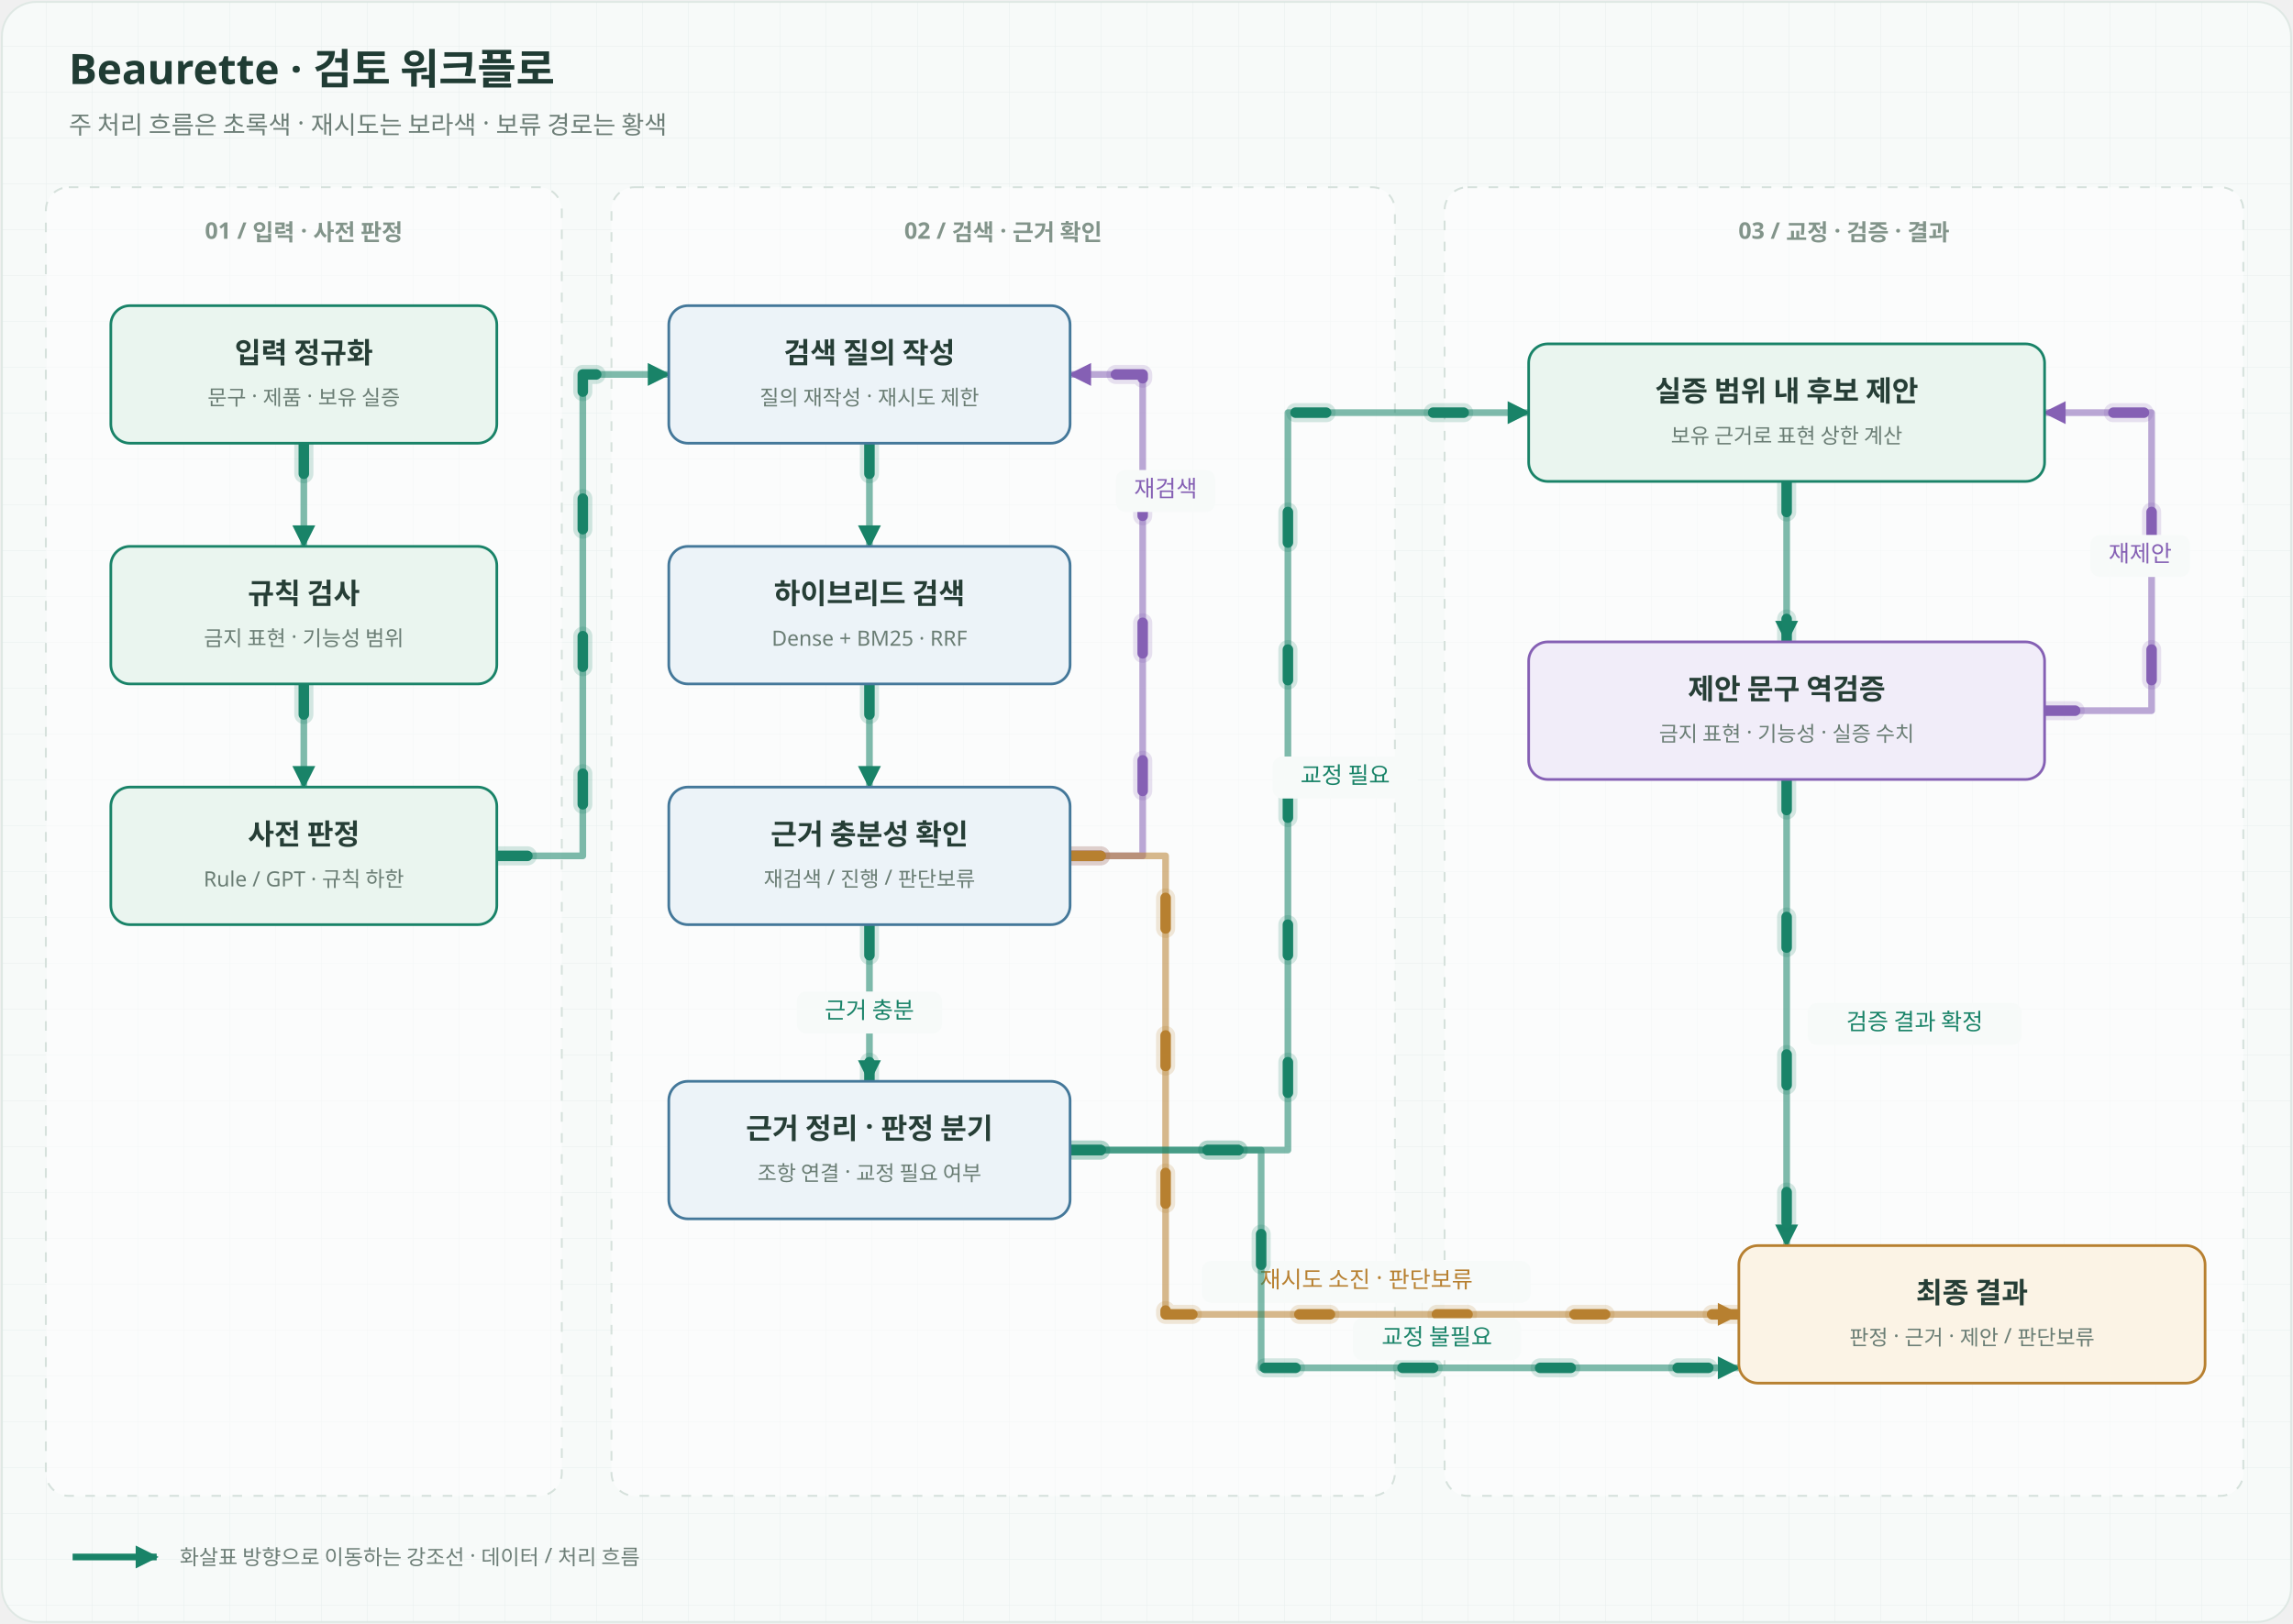
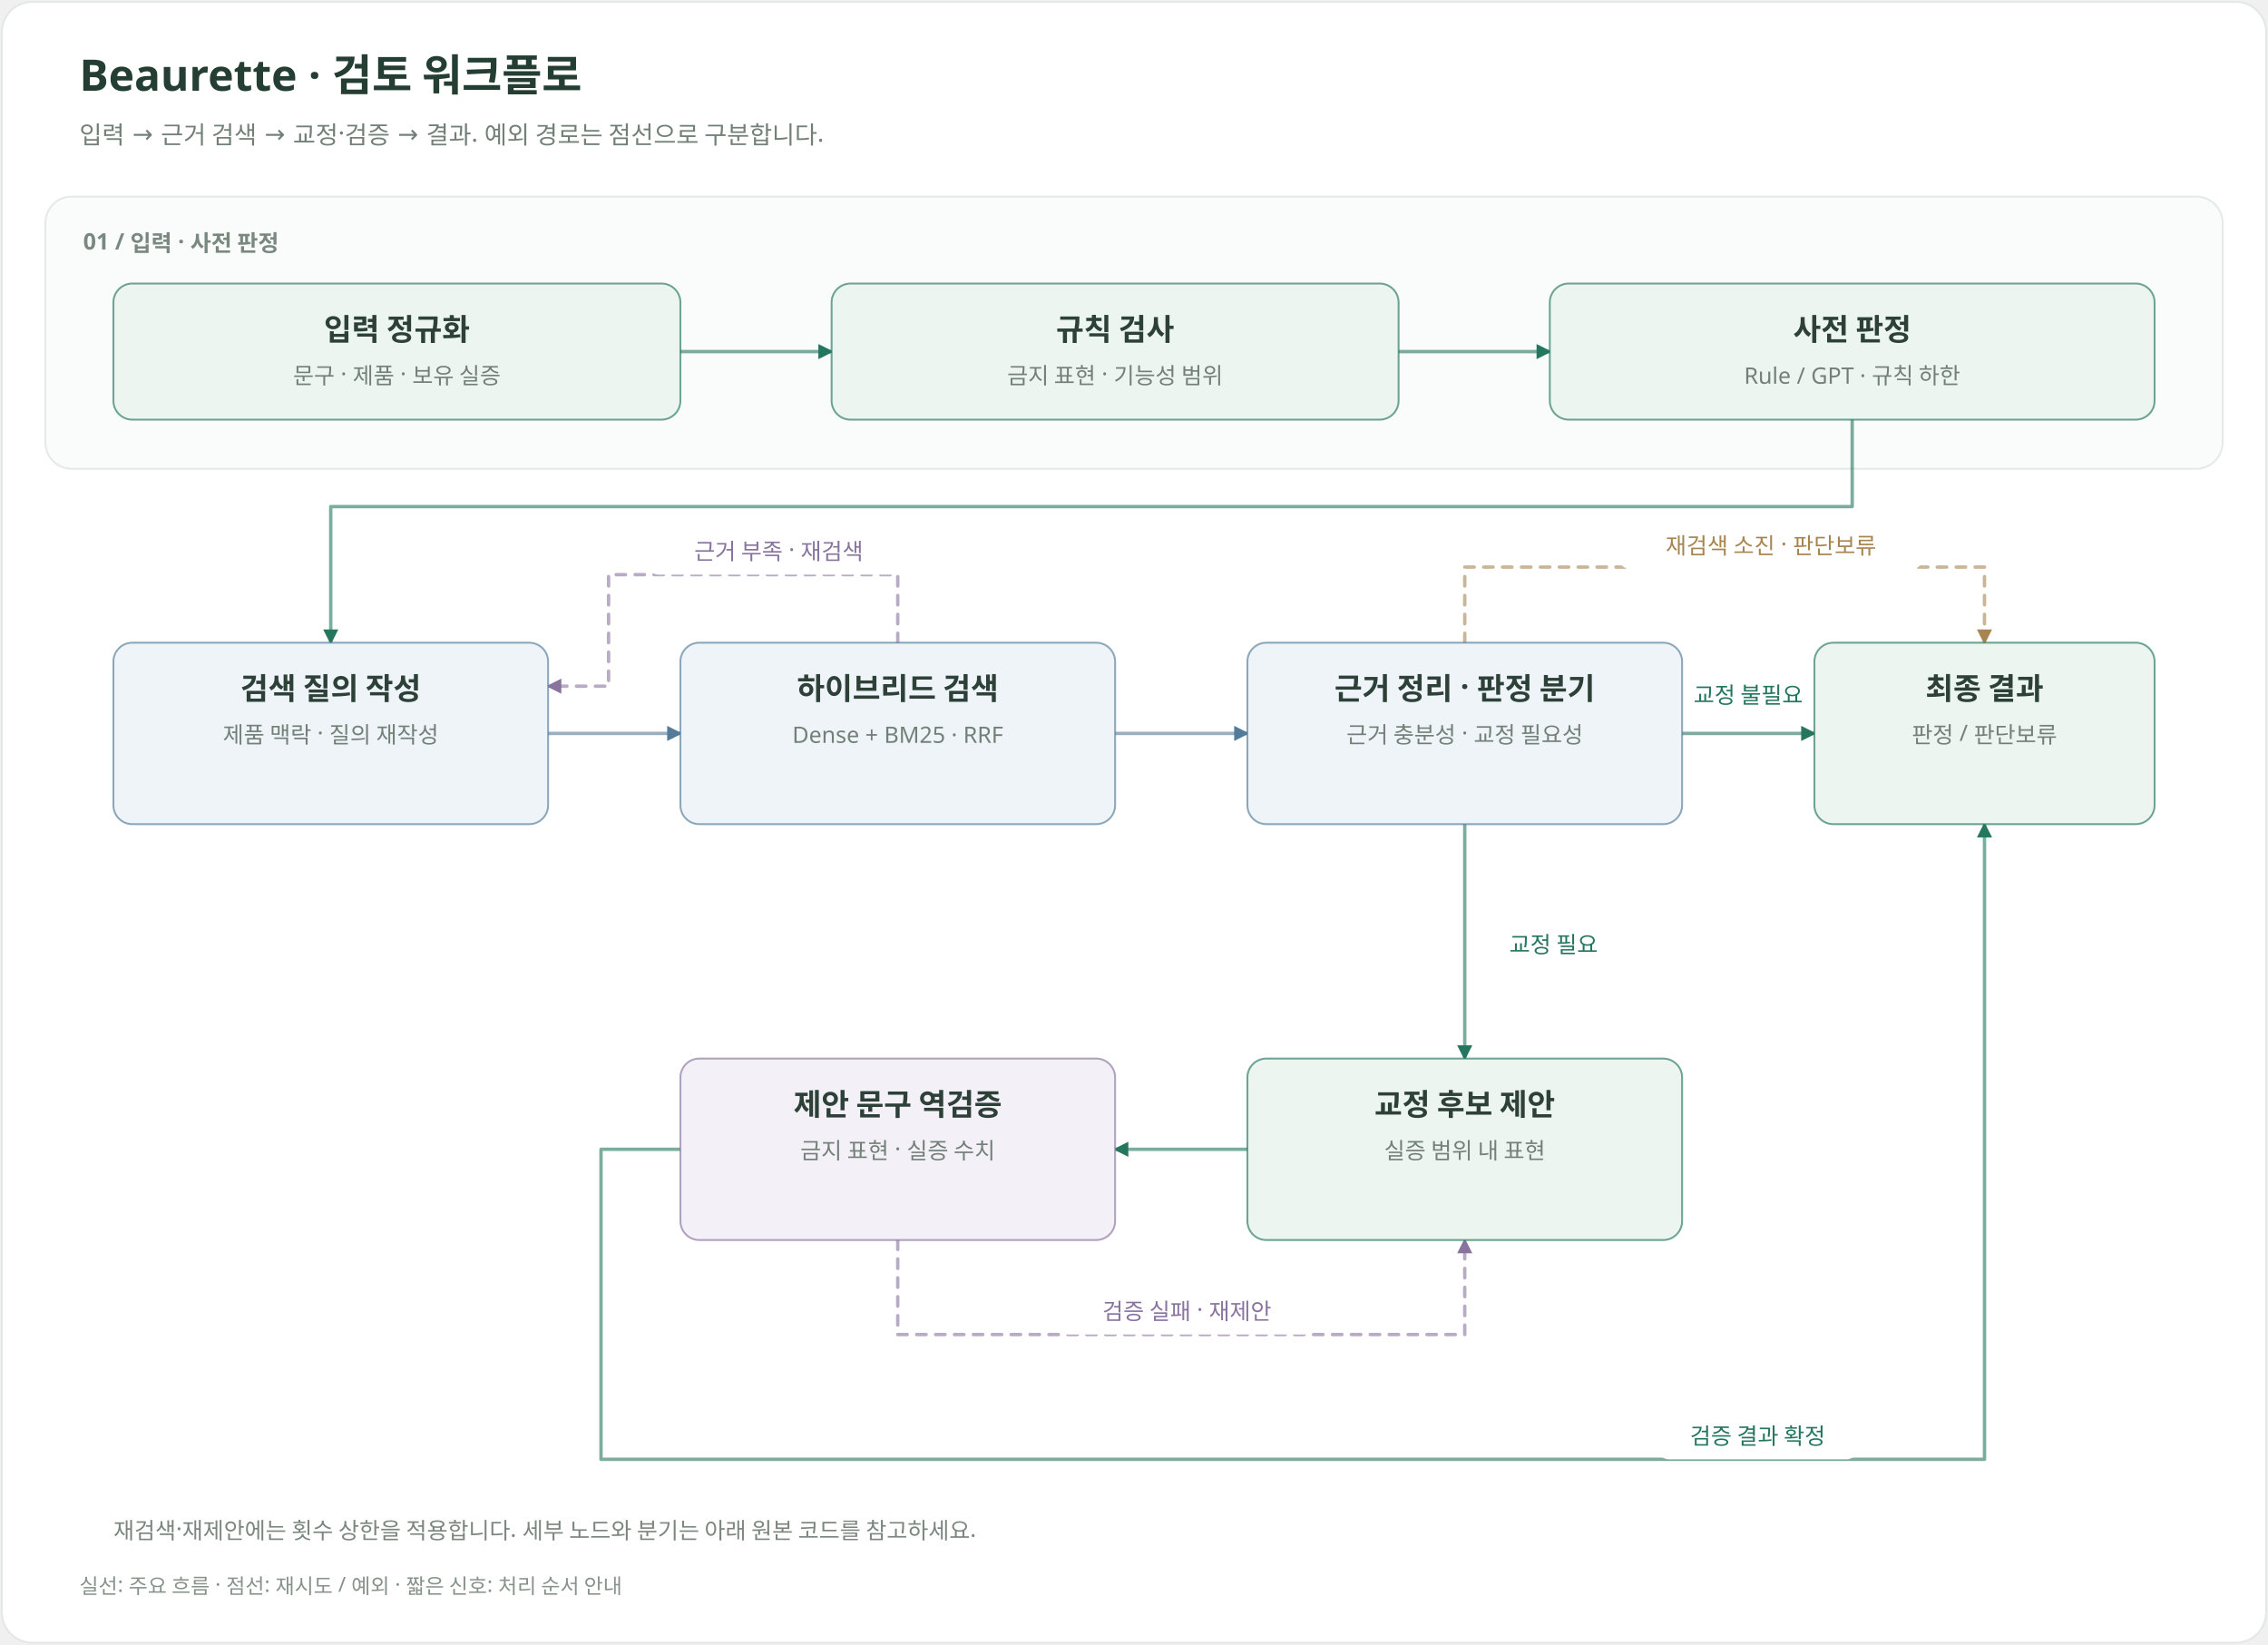
- <svg xmlns="http://www.w3.org/2000/svg" width="1200" height="850" viewBox="0 0 1200 850" role="img" aria-labelledby="title description">
+ <svg xmlns="http://www.w3.org/2000/svg" width="1200" height="870" viewBox="0 0 1200 870" role="img" aria-labelledby="title description">
  <defs>
-     <pattern id="grid" width="24" height="24" patternUnits="userSpaceOnUse">
-       <path d="M24 0H0V24" fill="none" stroke="#dbe5e4" stroke-width="0.6" opacity="0.5" />
-     </pattern>
-     <marker id="arrow-green" markerWidth="12" markerHeight="12" refX="11" refY="6" orient="auto" markerUnits="userSpaceOnUse">
-       <path d="M0 0L12 6L0 12Z" fill="#198368" />
+     <marker id="arrow-green" markerWidth="8" markerHeight="8" refX="7" refY="4" orient="auto" markerUnits="userSpaceOnUse">
+       <path d="M0 0L8 4L0 8Z" fill="#24765e" />
    </marker>
-     <marker id="arrow-blue" markerWidth="12" markerHeight="12" refX="11" refY="6" orient="auto" markerUnits="userSpaceOnUse">
-       <path d="M0 0L12 6L0 12Z" fill="#44789a" />
+     <marker id="arrow-blue" markerWidth="8" markerHeight="8" refX="7" refY="4" orient="auto" markerUnits="userSpaceOnUse">
+       <path d="M0 0L8 4L0 8Z" fill="#547b98" />
    </marker>
-     <marker id="arrow-purple" markerWidth="12" markerHeight="12" refX="11" refY="6" orient="auto" markerUnits="userSpaceOnUse">
-       <path d="M0 0L12 6L0 12Z" fill="#8560b4" />
+     <marker id="arrow-purple" markerWidth="8" markerHeight="8" refX="7" refY="4" orient="auto" markerUnits="userSpaceOnUse">
+       <path d="M0 0L8 4L0 8Z" fill="#89739f" />
    </marker>
-     <marker id="arrow-amber" markerWidth="12" markerHeight="12" refX="11" refY="6" orient="auto" markerUnits="userSpaceOnUse">
-       <path d="M0 0L12 6L0 12Z" fill="#b78030" />
+     <marker id="arrow-amber" markerWidth="8" markerHeight="8" refX="7" refY="4" orient="auto" markerUnits="userSpaceOnUse">
+       <path d="M0 0L8 4L0 8Z" fill="#a78450" />
    </marker>
  </defs>
  <style>
-   text { font-family: 'Malgun Gothic', 'Apple SD Gothic Neo', 'Noto Sans KR', sans-serif; }
-   .flow { stroke-dasharray: 16 56; animation: travel 2.6s linear infinite; }
-   @keyframes travel { from { stroke-dashoffset: 72; } to { stroke-dashoffset: 0; } }
-   @media (prefers-reduced-motion: reduce) { .flow { animation: none; opacity: 0; } }
+ text { font-family: 'Malgun Gothic', 'Apple SD Gothic Neo', sans-serif; }
+ .signal { stroke-dasharray: 5 100; stroke-dashoffset: 6; opacity: 0; animation: transmit 14s linear infinite; }
+ @keyframes transmit {
+   0% { stroke-dashoffset: 6; opacity: 0; }
+   1% { stroke-dashoffset: 0; opacity: 1; }
+   9% { stroke-dashoffset: -100; opacity: 1; }
+   10%, 100% { stroke-dashoffset: -100; opacity: 0; }
+ }
+ @media (prefers-reduced-motion: reduce) { .signal { animation: none; opacity: 0; } }
</style>
-   <rect x="1" y="1" width="1198" height="848" rx="18" fill="#f7faf9" stroke="#dfe8e4" />
-   <rect x="1" y="1" width="1198" height="848" rx="18" fill="url(#grid)" />
-   <text x="36" y="44" font-size="22" font-weight="700" fill="#203c34">Beaurette · 검토 워크플로</text>
-   <text x="36" y="70" font-size="13" fill="#6d7e77">주 처리 흐름은 초록색 · 재시도는 보라색 · 보류 경로는 황색</text>
-   <rect x="24" y="98" width="270" height="685" rx="12" fill="#ffffff" fill-opacity="0.48" stroke="#d6e1dc" stroke-dasharray="5 6" />
-   <text x="159.0" y="125" text-anchor="middle" font-size="12" font-weight="700" fill="#82948a">01 / 입력 · 사전 판정</text>
-   <rect x="320" y="98" width="410" height="685" rx="12" fill="#ffffff" fill-opacity="0.48" stroke="#d6e1dc" stroke-dasharray="5 6" />
-   <text x="525.0" y="125" text-anchor="middle" font-size="12" font-weight="700" fill="#82948a">02 / 검색 · 근거 확인</text>
-   <rect x="756" y="98" width="418" height="685" rx="12" fill="#ffffff" fill-opacity="0.48" stroke="#d6e1dc" stroke-dasharray="5 6" />
-   <text x="965.0" y="125" text-anchor="middle" font-size="12" font-weight="700" fill="#82948a">03 / 교정 · 검증 · 결과</text>
-   <path d="M159 232V286" fill="none" stroke="#198368" stroke-opacity="0.55" stroke-width="3.5" stroke-linejoin="round" marker-end="url(#arrow-green)" />
-   <path class="flow" d="M159 232V286" fill="none" stroke="#198368" stroke-opacity="0.18" stroke-width="10" stroke-linecap="round" stroke-linejoin="round" style="animation-delay:-0s" />
-   <path class="flow" d="M159 232V286" fill="none" stroke="#198368" stroke-opacity="1" stroke-width="5.5" stroke-linecap="round" stroke-linejoin="round" style="animation-delay:-0s" />
-   <path d="M159 358V412" fill="none" stroke="#198368" stroke-opacity="0.55" stroke-width="3.5" stroke-linejoin="round" marker-end="url(#arrow-green)" />
-   <path class="flow" d="M159 358V412" fill="none" stroke="#198368" stroke-opacity="0.18" stroke-width="10" stroke-linecap="round" stroke-linejoin="round" style="animation-delay:-0.6s" />
-   <path class="flow" d="M159 358V412" fill="none" stroke="#198368" stroke-opacity="1" stroke-width="5.5" stroke-linecap="round" stroke-linejoin="round" style="animation-delay:-0.6s" />
-   <path d="M260 448H305V196H350" fill="none" stroke="#198368" stroke-opacity="0.55" stroke-width="3.5" stroke-linejoin="round" marker-end="url(#arrow-green)" />
-   <path class="flow" d="M260 448H305V196H350" fill="none" stroke="#198368" stroke-opacity="0.18" stroke-width="10" stroke-linecap="round" stroke-linejoin="round" style="animation-delay:-1.2s" />
-   <path class="flow" d="M260 448H305V196H350" fill="none" stroke="#198368" stroke-opacity="1" stroke-width="5.5" stroke-linecap="round" stroke-linejoin="round" style="animation-delay:-1.2s" />
-   <path d="M455 232V286" fill="none" stroke="#198368" stroke-opacity="0.55" stroke-width="3.5" stroke-linejoin="round" marker-end="url(#arrow-green)" />
-   <path class="flow" d="M455 232V286" fill="none" stroke="#198368" stroke-opacity="0.18" stroke-width="10" stroke-linecap="round" stroke-linejoin="round" style="animation-delay:-1.8s" />
-   <path class="flow" d="M455 232V286" fill="none" stroke="#198368" stroke-opacity="1" stroke-width="5.5" stroke-linecap="round" stroke-linejoin="round" style="animation-delay:-1.8s" />
-   <path d="M455 358V412" fill="none" stroke="#198368" stroke-opacity="0.55" stroke-width="3.5" stroke-linejoin="round" marker-end="url(#arrow-green)" />
-   <path class="flow" d="M455 358V412" fill="none" stroke="#198368" stroke-opacity="0.18" stroke-width="10" stroke-linecap="round" stroke-linejoin="round" style="animation-delay:-2.4s" />
-   <path class="flow" d="M455 358V412" fill="none" stroke="#198368" stroke-opacity="1" stroke-width="5.5" stroke-linecap="round" stroke-linejoin="round" style="animation-delay:-2.4s" />
-   <path d="M560 448H598V196H560" fill="none" stroke="#8560b4" stroke-opacity="0.55" stroke-width="3.5" stroke-linejoin="round" marker-end="url(#arrow-purple)" />
-   <path class="flow" d="M560 448H598V196H560" fill="none" stroke="#8560b4" stroke-opacity="0.18" stroke-width="10" stroke-linecap="round" stroke-linejoin="round" style="animation-delay:-0.6s" />
-   <path class="flow" d="M560 448H598V196H560" fill="none" stroke="#8560b4" stroke-opacity="1" stroke-width="5.5" stroke-linecap="round" stroke-linejoin="round" style="animation-delay:-0.6s" />
-   <rect x="584.0" y="246" width="52" height="22" rx="5" fill="#f7faf9" />
-   <text x="610" y="260" text-anchor="middle" font-size="12" fill="#8560b4">재검색</text>
-   <path d="M560 448H610V688H910" fill="none" stroke="#b78030" stroke-opacity="0.55" stroke-width="3.5" stroke-linejoin="round" marker-end="url(#arrow-amber)" />
-   <path class="flow" d="M560 448H610V688H910" fill="none" stroke="#b78030" stroke-opacity="0.18" stroke-width="10" stroke-linecap="round" stroke-linejoin="round" style="animation-delay:-1.4s" />
-   <path class="flow" d="M560 448H610V688H910" fill="none" stroke="#b78030" stroke-opacity="1" stroke-width="5.5" stroke-linecap="round" stroke-linejoin="round" style="animation-delay:-1.4s" />
-   <rect x="629.0" y="660" width="172" height="22" rx="5" fill="#f7faf9" />
-   <text x="715" y="674" text-anchor="middle" font-size="12" fill="#b78030">재시도 소진 · 판단보류</text>
-   <path d="M455 484V566" fill="none" stroke="#198368" stroke-opacity="0.55" stroke-width="3.5" stroke-linejoin="round" marker-end="url(#arrow-green)" />
-   <path class="flow" d="M455 484V566" fill="none" stroke="#198368" stroke-opacity="0.18" stroke-width="10" stroke-linecap="round" stroke-linejoin="round" style="animation-delay:-0.8s" />
-   <path class="flow" d="M455 484V566" fill="none" stroke="#198368" stroke-opacity="1" stroke-width="5.5" stroke-linecap="round" stroke-linejoin="round" style="animation-delay:-0.8s" />
-   <rect x="417.0" y="519" width="76" height="22" rx="5" fill="#f7faf9" />
-   <text x="455" y="533" text-anchor="middle" font-size="12" fill="#198368">근거 충분</text>
-   <path d="M560 602H674V216H800" fill="none" stroke="#198368" stroke-opacity="0.55" stroke-width="3.5" stroke-linejoin="round" marker-end="url(#arrow-green)" />
-   <path class="flow" d="M560 602H674V216H800" fill="none" stroke="#198368" stroke-opacity="0.18" stroke-width="10" stroke-linecap="round" stroke-linejoin="round" style="animation-delay:-1.4s" />
-   <path class="flow" d="M560 602H674V216H800" fill="none" stroke="#198368" stroke-opacity="1" stroke-width="5.5" stroke-linecap="round" stroke-linejoin="round" style="animation-delay:-1.4s" />
-   <rect x="666.0" y="396" width="76" height="22" rx="5" fill="#f7faf9" />
-   <text x="704" y="410" text-anchor="middle" font-size="12" fill="#198368">교정 필요</text>
-   <path d="M560 602H660V716H910" fill="none" stroke="#198368" stroke-opacity="0.55" stroke-width="3.5" stroke-linejoin="round" marker-end="url(#arrow-green)" />
-   <path class="flow" d="M560 602H660V716H910" fill="none" stroke="#198368" stroke-opacity="0.18" stroke-width="10" stroke-linecap="round" stroke-linejoin="round" style="animation-delay:-2.0s" />
-   <path class="flow" d="M560 602H660V716H910" fill="none" stroke="#198368" stroke-opacity="1" stroke-width="5.5" stroke-linecap="round" stroke-linejoin="round" style="animation-delay:-2.0s" />
-   <rect x="708.0" y="690" width="88" height="22" rx="5" fill="#f7faf9" />
-   <text x="752" y="704" text-anchor="middle" font-size="12" fill="#198368">교정 불필요</text>
-   <path d="M935 252V336" fill="none" stroke="#198368" stroke-opacity="0.55" stroke-width="3.5" stroke-linejoin="round" marker-end="url(#arrow-green)" />
-   <path class="flow" d="M935 252V336" fill="none" stroke="#198368" stroke-opacity="0.18" stroke-width="10" stroke-linecap="round" stroke-linejoin="round" style="animation-delay:-2.0s" />
-   <path class="flow" d="M935 252V336" fill="none" stroke="#198368" stroke-opacity="1" stroke-width="5.5" stroke-linecap="round" stroke-linejoin="round" style="animation-delay:-2.0s" />
-   <path d="M1070 372H1126V216H1070" fill="none" stroke="#8560b4" stroke-opacity="0.55" stroke-width="3.5" stroke-linejoin="round" marker-end="url(#arrow-purple)" />
-   <path class="flow" d="M1070 372H1126V216H1070" fill="none" stroke="#8560b4" stroke-opacity="0.18" stroke-width="10" stroke-linecap="round" stroke-linejoin="round" style="animation-delay:-1.1s" />
-   <path class="flow" d="M1070 372H1126V216H1070" fill="none" stroke="#8560b4" stroke-opacity="1" stroke-width="5.5" stroke-linecap="round" stroke-linejoin="round" style="animation-delay:-1.1s" />
-   <rect x="1094.0" y="280" width="52" height="22" rx="5" fill="#f7faf9" />
-   <text x="1120" y="294" text-anchor="middle" font-size="12" fill="#8560b4">재제안</text>
-   <path d="M935 408V652" fill="none" stroke="#198368" stroke-opacity="0.55" stroke-width="3.5" stroke-linejoin="round" marker-end="url(#arrow-green)" />
-   <path class="flow" d="M935 408V652" fill="none" stroke="#198368" stroke-opacity="0.18" stroke-width="10" stroke-linecap="round" stroke-linejoin="round" style="animation-delay:-2.6s" />
-   <path class="flow" d="M935 408V652" fill="none" stroke="#198368" stroke-opacity="1" stroke-width="5.5" stroke-linecap="round" stroke-linejoin="round" style="animation-delay:-2.6s" />
-   <rect x="946.0" y="525" width="112" height="22" rx="5" fill="#f7faf9" />
-   <text x="1002" y="539" text-anchor="middle" font-size="12" fill="#198368">검증 결과 확정</text>
-   <rect x="58" y="160" width="202" height="72" rx="10" fill="#eaf5ef" stroke="#198368" stroke-width="1.4" />
-   <text x="159.0" y="190" text-anchor="middle" font-size="15" font-weight="700" fill="#263e36">입력 정규화</text>
-   <text x="159.0" y="212" text-anchor="middle" font-size="11" fill="#6a7d74">문구 · 제품 · 보유 실증</text>
-   <rect x="58" y="286" width="202" height="72" rx="10" fill="#eaf5ef" stroke="#198368" stroke-width="1.4" />
-   <text x="159.0" y="316" text-anchor="middle" font-size="15" font-weight="700" fill="#263e36">규칙 검사</text>
-   <text x="159.0" y="338" text-anchor="middle" font-size="11" fill="#6a7d74">금지 표현 · 기능성 범위</text>
-   <rect x="58" y="412" width="202" height="72" rx="10" fill="#eaf5ef" stroke="#198368" stroke-width="1.4" />
-   <text x="159.0" y="442" text-anchor="middle" font-size="15" font-weight="700" fill="#263e36">사전 판정</text>
-   <text x="159.0" y="464" text-anchor="middle" font-size="11" fill="#6a7d74">Rule / GPT · 규칙 하한</text>
-   <rect x="350" y="160" width="210" height="72" rx="10" fill="#ecf3f8" stroke="#44789a" stroke-width="1.4" />
-   <text x="455.0" y="190" text-anchor="middle" font-size="15" font-weight="700" fill="#263e36">검색 질의 작성</text>
-   <text x="455.0" y="212" text-anchor="middle" font-size="11" fill="#6a7d74">질의 재작성 · 재시도 제한</text>
-   <rect x="350" y="286" width="210" height="72" rx="10" fill="#ecf3f8" stroke="#44789a" stroke-width="1.4" />
-   <text x="455.0" y="316" text-anchor="middle" font-size="15" font-weight="700" fill="#263e36">하이브리드 검색</text>
-   <text x="455.0" y="338" text-anchor="middle" font-size="11" fill="#6a7d74">Dense + BM25 · RRF</text>
-   <rect x="350" y="412" width="210" height="72" rx="10" fill="#ecf3f8" stroke="#44789a" stroke-width="1.4" />
-   <text x="455.0" y="442" text-anchor="middle" font-size="15" font-weight="700" fill="#263e36">근거 충분성 확인</text>
-   <text x="455.0" y="464" text-anchor="middle" font-size="11" fill="#6a7d74">재검색 / 진행 / 판단보류</text>
-   <rect x="350" y="566" width="210" height="72" rx="10" fill="#ecf3f8" stroke="#44789a" stroke-width="1.4" />
-   <text x="455.0" y="596" text-anchor="middle" font-size="15" font-weight="700" fill="#263e36">근거 정리 · 판정 분기</text>
-   <text x="455.0" y="618" text-anchor="middle" font-size="11" fill="#6a7d74">조항 연결 · 교정 필요 여부</text>
-   <rect x="800" y="180" width="270" height="72" rx="10" fill="#eaf5ef" stroke="#198368" stroke-width="1.4" />
-   <text x="935.0" y="210" text-anchor="middle" font-size="15" font-weight="700" fill="#263e36">실증 범위 내 후보 제안</text>
-   <text x="935.0" y="232" text-anchor="middle" font-size="11" fill="#6a7d74">보유 근거로 표현 상한 계산</text>
-   <rect x="800" y="336" width="270" height="72" rx="10" fill="#f1edf9" stroke="#8560b4" stroke-width="1.4" />
-   <text x="935.0" y="366" text-anchor="middle" font-size="15" font-weight="700" fill="#263e36">제안 문구 역검증</text>
-   <text x="935.0" y="388" text-anchor="middle" font-size="11" fill="#6a7d74">금지 표현 · 기능성 · 실증 수치</text>
-   <rect x="910" y="652" width="244" height="72" rx="10" fill="#fbf3e5" stroke="#b78030" stroke-width="1.4" />
-   <text x="1032.0" y="682" text-anchor="middle" font-size="15" font-weight="700" fill="#263e36">최종 결과</text>
-   <text x="1032.0" y="704" text-anchor="middle" font-size="11" fill="#6a7d74">판정 · 근거 · 제안 / 판단보류</text>
-   <path d="M38 815H82" stroke="#198368" stroke-width="3.5" marker-end="url(#arrow-green)" />
-   <text x="94" y="819" font-size="11" fill="#6d7e77">화살표 방향으로 이동하는 강조선 · 데이터 / 처리 흐름</text>
+   <rect x="1" y="1" width="1198" height="868" rx="16" fill="#ffffff" stroke="#e2e8e4" />
+   <text x="42" y="48" font-size="23" font-weight="700" fill="#243e34">Beaurette · 검토 워크플로</text>
+   <text x="42" y="76" font-size="13" fill="#738078">입력 → 근거 검색 → 교정·검증 → 결과. 예외 경로는 점선으로 구분합니다.</text>
+   <rect x="24" y="104" width="1152" height="144" rx="14" fill="#fafcfb" stroke="#e4eae6" />
+   <text x="44" y="132" font-size="12" font-weight="700" fill="#7a8980">01 / 입력 · 사전 판정</text>
+   <path d="M360 186H440" fill="none" stroke="#24765e" stroke-opacity="0.6" stroke-width="1.8" stroke-linecap="round" stroke-linejoin="round" marker-end="url(#arrow-green)" />
+   <path d="M740 186H820" fill="none" stroke="#24765e" stroke-opacity="0.6" stroke-width="1.8" stroke-linecap="round" stroke-linejoin="round" marker-end="url(#arrow-green)" />
+   <path d="M980 222V268H175V340" fill="none" stroke="#24765e" stroke-opacity="0.6" stroke-width="1.8" stroke-linecap="round" stroke-linejoin="round" marker-end="url(#arrow-green)" />
+   <path d="M290 388H360" fill="none" stroke="#547b98" stroke-opacity="0.6" stroke-width="1.8" stroke-linecap="round" stroke-linejoin="round" marker-end="url(#arrow-blue)" />
+   <path d="M590 388H660" fill="none" stroke="#547b98" stroke-opacity="0.6" stroke-width="1.8" stroke-linecap="round" stroke-linejoin="round" marker-end="url(#arrow-blue)" />
+   <path d="M890 388H960" fill="none" stroke="#24765e" stroke-opacity="0.6" stroke-width="1.8" stroke-linecap="round" stroke-linejoin="round" marker-end="url(#arrow-green)" />
+   <path d="M475 340V304H322V363H290" fill="none" stroke="#89739f" stroke-opacity="0.6" stroke-width="1.8" stroke-linecap="round" stroke-linejoin="round" marker-end="url(#arrow-purple)" stroke-dasharray="5 5" />
+   <path d="M775 340V300H1050V340" fill="none" stroke="#a78450" stroke-opacity="0.6" stroke-width="1.8" stroke-linecap="round" stroke-linejoin="round" marker-end="url(#arrow-amber)" stroke-dasharray="5 5" />
+   <path d="M775 436V560" fill="none" stroke="#24765e" stroke-opacity="0.6" stroke-width="1.8" stroke-linecap="round" stroke-linejoin="round" marker-end="url(#arrow-green)" />
+   <path d="M660 608H590" fill="none" stroke="#24765e" stroke-opacity="0.6" stroke-width="1.8" stroke-linecap="round" stroke-linejoin="round" marker-end="url(#arrow-green)" />
+   <path d="M475 656V706H775V656" fill="none" stroke="#89739f" stroke-opacity="0.6" stroke-width="1.8" stroke-linecap="round" stroke-linejoin="round" marker-end="url(#arrow-purple)" stroke-dasharray="5 5" />
+   <path d="M360 608H318V772H1050V436" fill="none" stroke="#24765e" stroke-opacity="0.6" stroke-width="1.8" stroke-linecap="round" stroke-linejoin="round" marker-end="url(#arrow-green)" />
+   <path class="signal" pathLength="100" d="M360 186H440" fill="none" stroke="#24765e" stroke-width="3.5" stroke-linecap="round" stroke-linejoin="round" style="animation-delay:0s" />
+   <path class="signal" pathLength="100" d="M740 186H820" fill="none" stroke="#24765e" stroke-width="3.5" stroke-linecap="round" stroke-linejoin="round" style="animation-delay:1.3s" />
+   <path class="signal" pathLength="100" d="M980 222V268H175V340" fill="none" stroke="#24765e" stroke-width="3.5" stroke-linecap="round" stroke-linejoin="round" style="animation-delay:2.6s" />
+   <path class="signal" pathLength="100" d="M290 388H360" fill="none" stroke="#547b98" stroke-width="3.5" stroke-linecap="round" stroke-linejoin="round" style="animation-delay:3.9s" />
+   <path class="signal" pathLength="100" d="M590 388H660" fill="none" stroke="#547b98" stroke-width="3.5" stroke-linecap="round" stroke-linejoin="round" style="animation-delay:5.2s" />
+   <path class="signal" pathLength="100" d="M775 436V560" fill="none" stroke="#24765e" stroke-width="3.5" stroke-linecap="round" stroke-linejoin="round" style="animation-delay:7.8s" />
+   <path class="signal" pathLength="100" d="M660 608H590" fill="none" stroke="#24765e" stroke-width="3.5" stroke-linecap="round" stroke-linejoin="round" style="animation-delay:9.1s" />
+   <path class="signal" pathLength="100" d="M360 608H318V772H1050V436" fill="none" stroke="#24765e" stroke-width="3.5" stroke-linecap="round" stroke-linejoin="round" style="animation-delay:10.4s" />
+   <rect x="60" y="150" width="300" height="72" rx="10" fill="#edf5f0" stroke="#24765e" stroke-opacity="0.65" />
+   <text x="210.0" y="180" text-anchor="middle" font-size="16" font-weight="700" fill="#2d4138">입력 정규화</text>
+   <text x="210.0" y="203" text-anchor="middle" font-size="12" fill="#738078">문구 · 제품 · 보유 실증</text>
+   <rect x="440" y="150" width="300" height="72" rx="10" fill="#edf5f0" stroke="#24765e" stroke-opacity="0.65" />
+   <text x="590.0" y="180" text-anchor="middle" font-size="16" font-weight="700" fill="#2d4138">규칙 검사</text>
+   <text x="590.0" y="203" text-anchor="middle" font-size="12" fill="#738078">금지 표현 · 기능성 범위</text>
+   <rect x="820" y="150" width="320" height="72" rx="10" fill="#edf5f0" stroke="#24765e" stroke-opacity="0.65" />
+   <text x="980.0" y="180" text-anchor="middle" font-size="16" font-weight="700" fill="#2d4138">사전 판정</text>
+   <text x="980.0" y="203" text-anchor="middle" font-size="12" fill="#738078">Rule / GPT · 규칙 하한</text>
+   <rect x="883.0" y="356" width="84" height="24" rx="6" fill="#ffffff" />
+   <text x="925" y="372" text-anchor="middle" font-size="12" fill="#24765e">교정 불필요</text>
+   <rect x="342.5" y="280" width="139" height="24" rx="6" fill="#ffffff" />
+   <text x="412" y="296" text-anchor="middle" font-size="12" fill="#89739f">근거 부족 · 재검색</text>
+   <rect x="856.5" y="277" width="161" height="24" rx="6" fill="#ffffff" />
+   <text x="937" y="293" text-anchor="middle" font-size="12" fill="#a78450">재검색 소진 · 판단보류</text>
+   <rect x="60" y="340" width="230" height="96" rx="10" fill="#eff4f8" stroke="#547b98" stroke-opacity="0.65" />
+   <text x="175.0" y="370" text-anchor="middle" font-size="16" font-weight="700" fill="#2d4138">검색 질의 작성</text>
+   <text x="175.0" y="393" text-anchor="middle" font-size="12" fill="#738078">제품 맥락 · 질의 재작성</text>
+   <rect x="360" y="340" width="230" height="96" rx="10" fill="#eff4f8" stroke="#547b98" stroke-opacity="0.65" />
+   <text x="475.0" y="370" text-anchor="middle" font-size="16" font-weight="700" fill="#2d4138">하이브리드 검색</text>
+   <text x="475.0" y="393" text-anchor="middle" font-size="12" fill="#738078">Dense + BM25 · RRF</text>
+   <rect x="660" y="340" width="230" height="96" rx="10" fill="#eff4f8" stroke="#547b98" stroke-opacity="0.65" />
+   <text x="775.0" y="370" text-anchor="middle" font-size="16" font-weight="700" fill="#2d4138">근거 정리 · 판정 분기</text>
+   <text x="775.0" y="393" text-anchor="middle" font-size="12" fill="#738078">근거 충분성 · 교정 필요성</text>
+   <rect x="960" y="340" width="180" height="96" rx="10" fill="#edf5f0" stroke="#24765e" stroke-opacity="0.65" />
+   <text x="1050.0" y="370" text-anchor="middle" font-size="16" font-weight="700" fill="#2d4138">최종 결과</text>
+   <text x="1050.0" y="393" text-anchor="middle" font-size="12" fill="#738078">판정 / 판단보류</text>
+   <rect x="785.5" y="488" width="73" height="24" rx="6" fill="#ffffff" />
+   <text x="822" y="504" text-anchor="middle" font-size="12" fill="#24765e">교정 필요</text>
+   <rect x="660" y="560" width="230" height="96" rx="10" fill="#edf5f0" stroke="#24765e" stroke-opacity="0.65" />
+   <text x="775.0" y="590" text-anchor="middle" font-size="16" font-weight="700" fill="#2d4138">교정 후보 제안</text>
+   <text x="775.0" y="613" text-anchor="middle" font-size="12" fill="#738078">실증 범위 내 표현</text>
+   <rect x="360" y="560" width="230" height="96" rx="10" fill="#f4f0f7" stroke="#89739f" stroke-opacity="0.65" />
+   <text x="475.0" y="590" text-anchor="middle" font-size="16" font-weight="700" fill="#2d4138">제안 문구 역검증</text>
+   <text x="475.0" y="613" text-anchor="middle" font-size="12" fill="#738078">금지 표현 · 실증 수치</text>
+   <rect x="558.5" y="682" width="139" height="24" rx="6" fill="#ffffff" />
+   <text x="628" y="698" text-anchor="middle" font-size="12" fill="#89739f">검증 실패 · 재제안</text>
+   <rect x="877.0" y="748" width="106" height="24" rx="6" fill="#ffffff" />
+   <text x="930" y="764" text-anchor="middle" font-size="12" fill="#24765e">검증 결과 확정</text>
+   <text x="60" y="814" font-size="12" fill="#7b867f">재검색·재제안에는 횟수 상한을 적용합니다. 세부 노드와 분기는 아래 원본 코드를 참고하세요.</text>
+   <text x="42" y="843" font-size="11" fill="#87928b">실선: 주요 흐름 · 점선: 재시도 / 예외 · 짧은 신호: 처리 순서 안내</text>
</svg>
